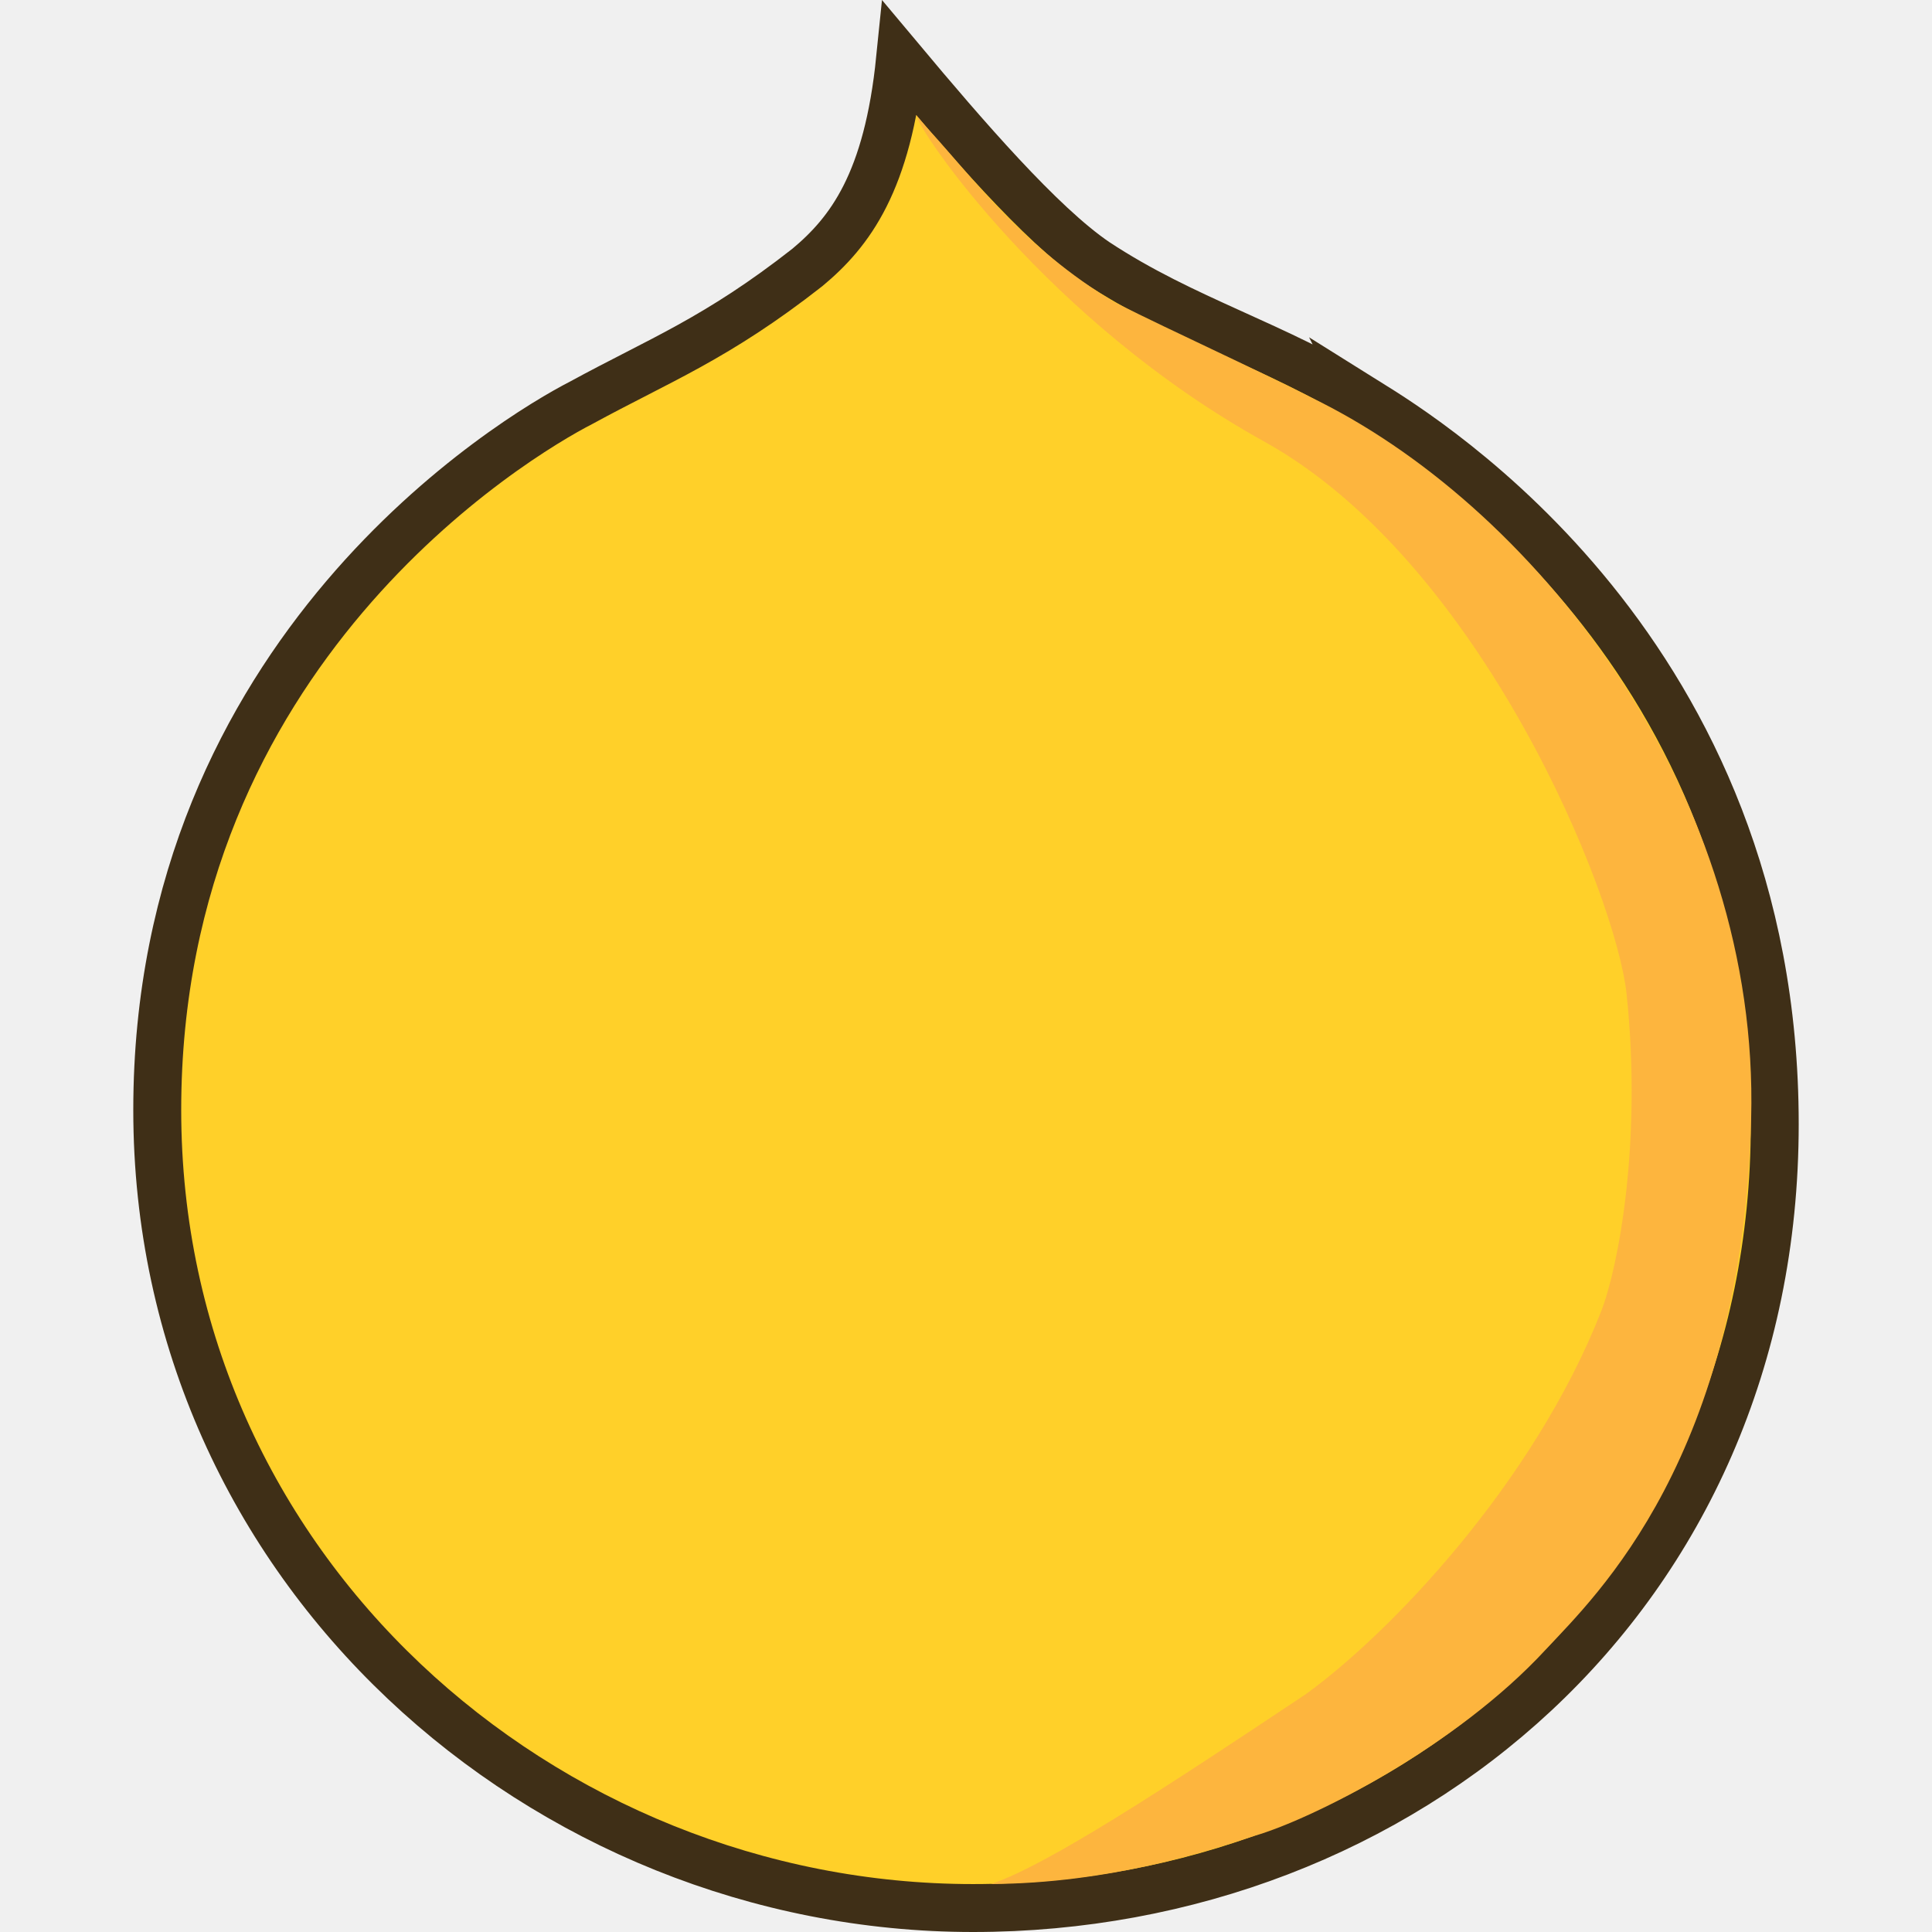
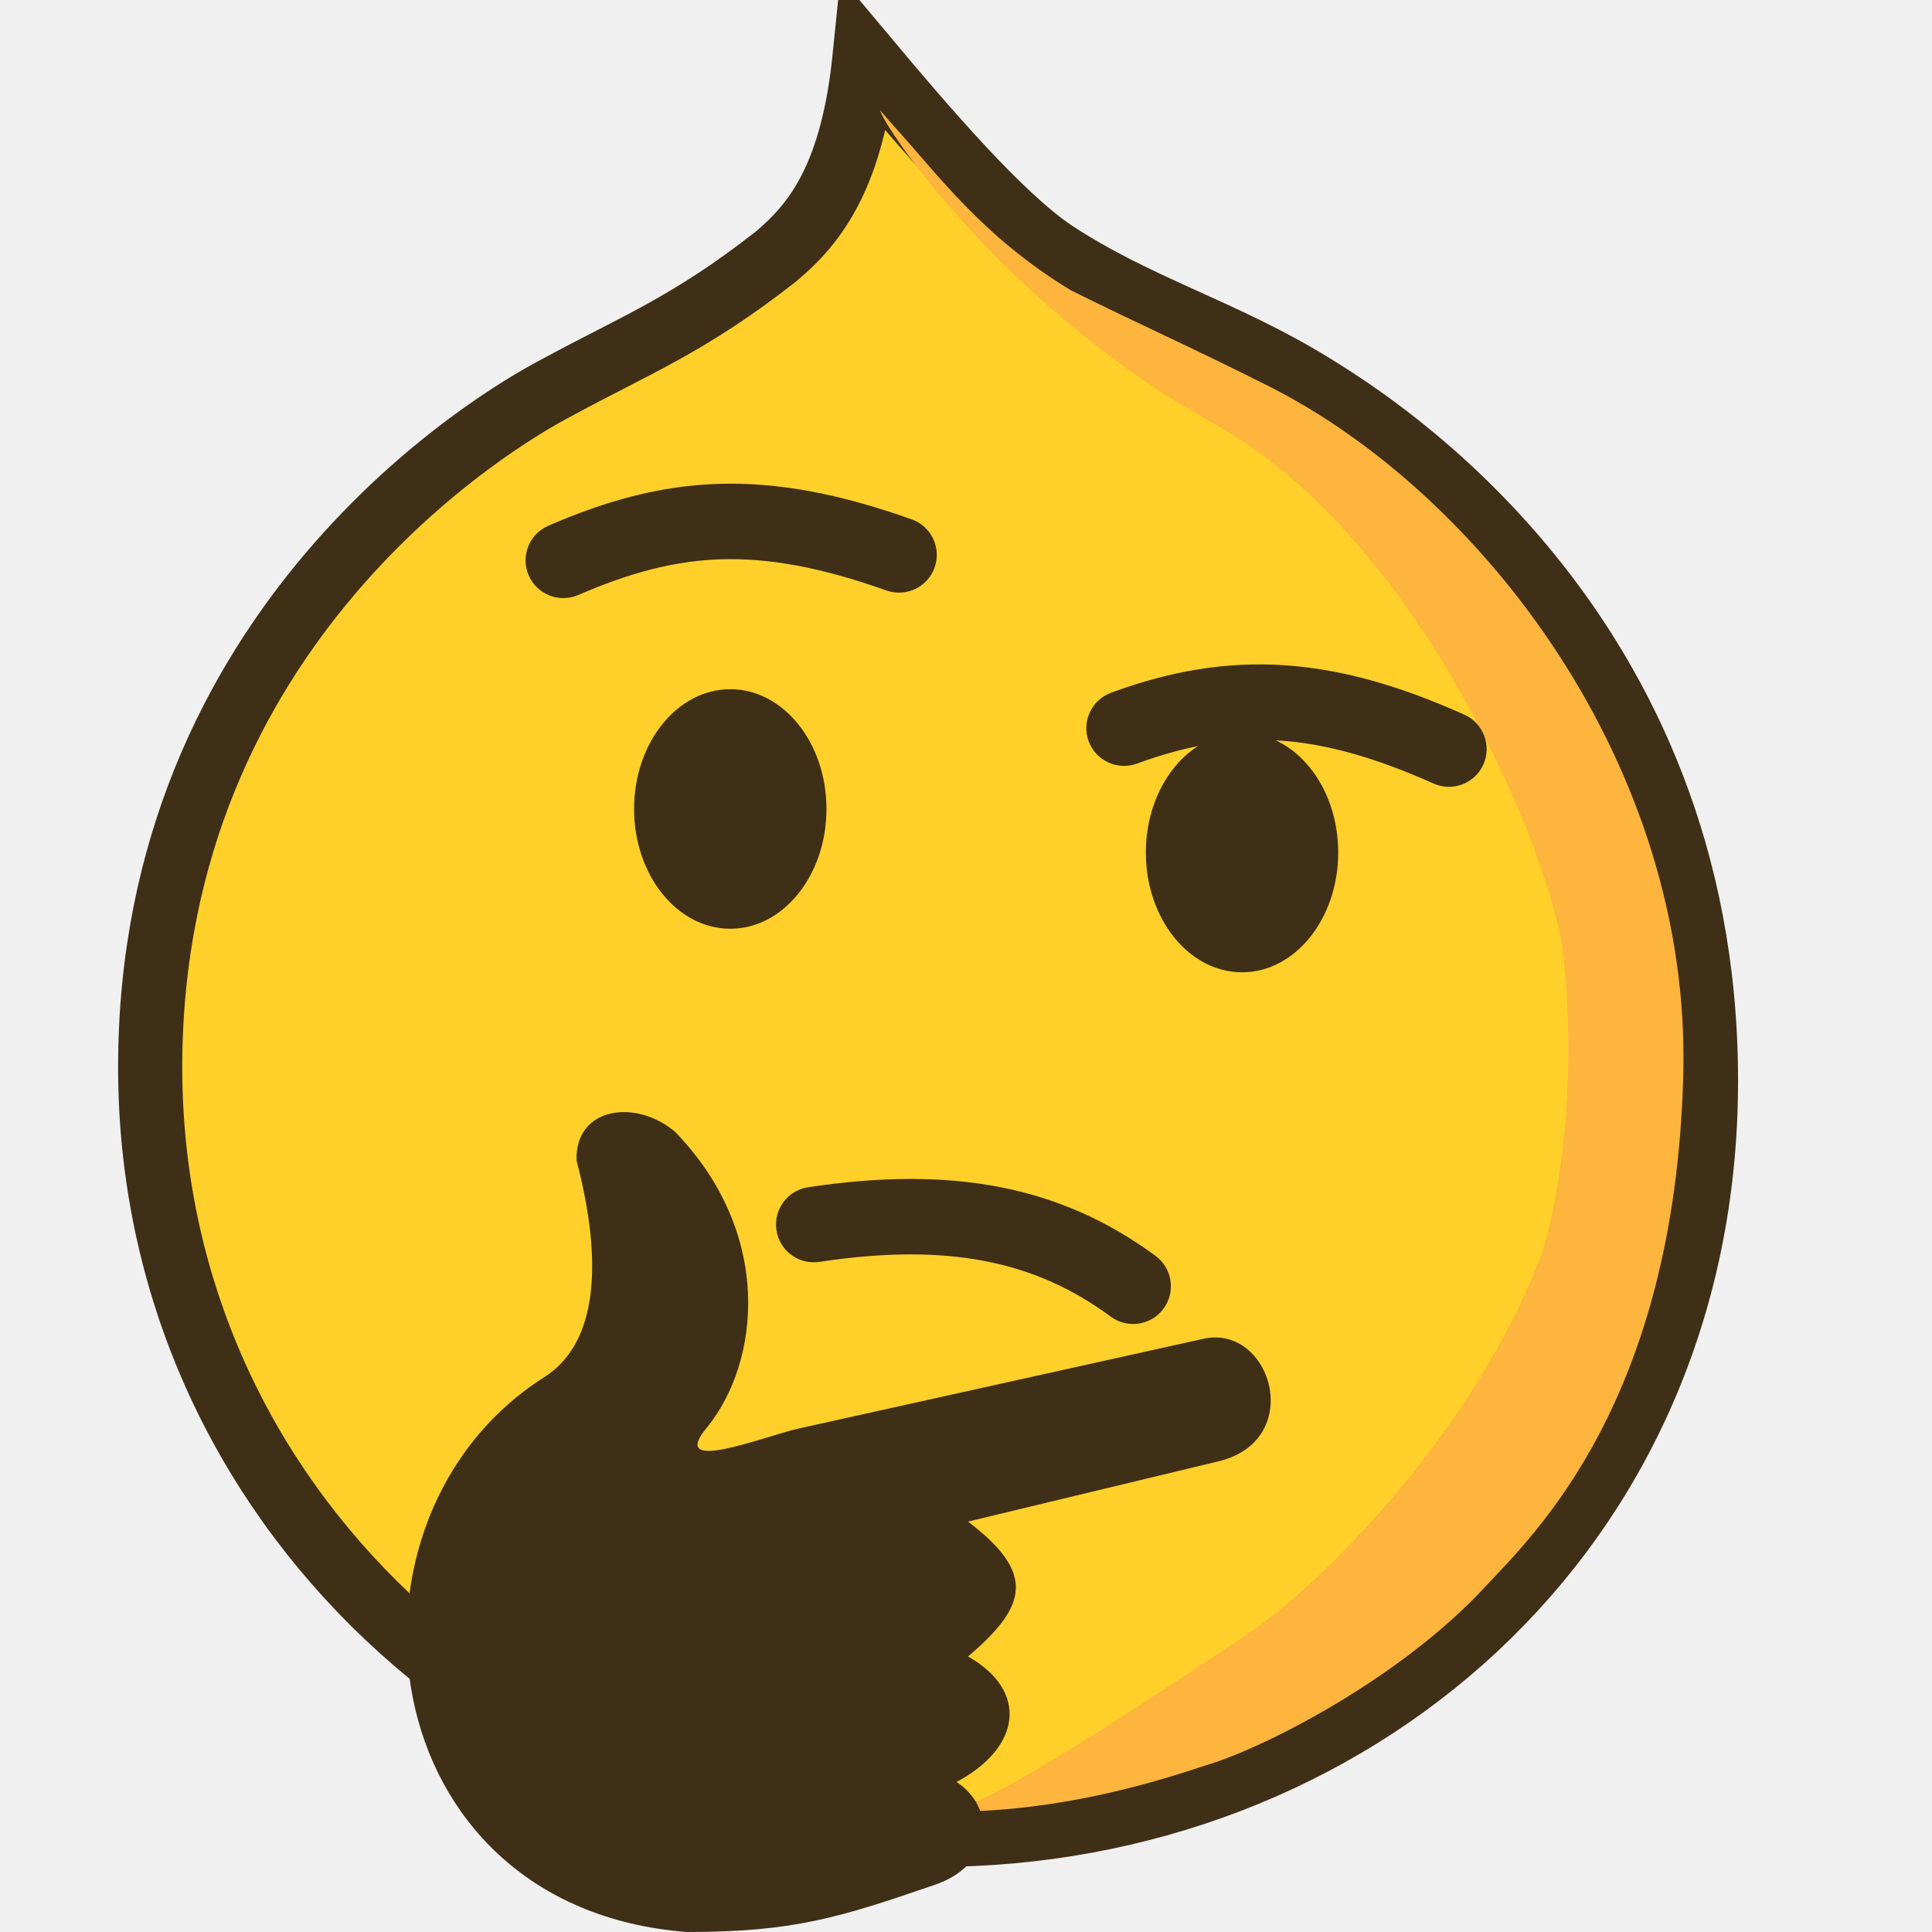
- <svg xmlns="http://www.w3.org/2000/svg" height="512" viewBox="-108 0 384 384.002" width="512" version="1.1" id="svg32">
-   <defs id="defs36" />
-   <g id="g4483" transform="matrix(0.7471028,0,0,0.7471028,-464.2453,45.25132)">
-     <path id="path929" d="M 840.934,46.582 C 815.817,30.942 792.121,24.781 768.425,9.142 753.733,-0.81 733.355,-24.506 716.293,-44.885 c -3.317,32.7 -13.27,45.97 -24.644,55.449 -24.17,18.957 -39.335,24.644 -60.188,36.018 -17.535,9.004 -112.793,65.875 -112.793,188.146 0,122.271 102.841,212.316 217.055,212.316 114.215,0 213.264,-82.936 213.264,-208.525 0,-125.589 -92.888,-182.459 -108.054,-191.938 z" style="fill:#ffd029;fill-opacity:1;stroke:#3f2f17;stroke-width:12.75;stroke-miterlimit:4;stroke-dasharray:none;stroke-opacity:1" />
-     <path style="fill:#fdb53e" id="path12" d="m 773.232,19.784 c -24.48,-14.879 -36.87,-32.213 -48.64,-45.107 -1.992,-2.183 -4.013,-4.665 -4.013,-4.665 0.647,4.294 34.909,54.918 92.6,86.897 57.691,31.979 93.611,120.691 96.393,146.976 4.151,39.22 -2.165,72.709 -6.81,84.524 -17.907,45.55 -55.96,85.364 -78.404,101.649 -37.186,24.824 -69.23,45.801 -83.898,50.592 31.708,-0.134 58.427,-8.958 70.302,-12.868 15.085,-4.39 53.388,-23.538 77.341,-49.54 13.348,-14.314 52.22,-51.025 54.606,-141.272 C 944.971,151.383 886.867,75.998 827.989,46.325 806.327,35.407 791.294,28.815 773.232,19.784 Z" />
+ <svg xmlns="http://www.w3.org/2000/svg" width="512" height="512" viewBox="0 0 512 512" fill="none">
+   <g clip-path="url(#clip0)">
+     <path d="M348.573 102.558C324.507 87.574 301.803 81.671 279.099 66.686C265.023 57.151 245.498 34.447 229.151 14.922C225.972 46.253 216.437 58.967 205.539 68.049C182.381 86.212 167.85 91.661 147.871 102.558C131.07 111.186 39.8 165.675 39.8 282.827C39.8 399.979 138.335 486.254 247.768 486.254C357.201 486.254 452.103 406.79 452.103 286.46C452.103 166.129 363.104 111.64 348.573 102.558V102.558Z" fill="#FFD029" stroke="#3F2F17" stroke-width="17" />
+     <path d="M283.705 76.883C260.251 62.627 248.379 46.019 237.102 33.664C235.193 31.573 233.256 29.194 233.256 29.194C233.876 33.308 266.704 81.813 321.979 112.453C377.254 143.092 411.671 228.09 414.336 253.275C418.314 290.852 412.262 322.94 407.811 334.26C390.654 377.902 354.194 416.05 332.69 431.653C297.061 455.438 266.358 475.536 252.305 480.126C282.685 479.997 308.285 471.543 319.663 467.797C334.116 463.59 370.815 445.244 393.765 420.331C406.554 406.616 443.798 371.442 446.085 284.974C448.253 202.972 392.582 130.743 336.17 102.313C315.414 91.852 301.011 85.536 283.705 76.883Z" fill="#FDB53E" />
+     <path d="M211.711 378.56C202.647 380.575 176.462 391.149 187.54 378.057C201.261 360.995 205.164 327.199 178.98 300.007C168.406 291.003 152.292 293.461 152.796 307.561C159.923 334.81 158.335 356.009 144.235 364.965C85.618 402.199 97.406 505.454 182.001 512C210.2 512 222.285 508.267 247.966 499.411C262.569 494.376 264.583 479.773 253.505 472.22C270.626 463.156 272.64 448.05 256.526 438.986C272.57 425.404 274.294 416.775 256.526 403.234L323.498 387.121C346.157 381.078 336.59 350.362 318.462 354.894L211.711 378.56Z" fill="#3F2F17" />
+     <path d="M145.309 139.325C140.242 141.521 137.914 147.409 140.11 152.476C142.306 157.544 148.194 159.872 153.262 157.676L145.309 139.325ZM234.909 156.48C240.113 158.329 245.831 155.609 247.68 150.405C249.529 145.201 246.809 139.483 241.604 137.634L234.909 156.48ZM153.262 157.676C166.918 151.758 178.75 148.588 191.185 148.216C203.658 147.843 217.417 150.266 234.909 156.48L241.604 137.634C222.546 130.864 206.247 127.756 190.587 128.225C174.887 128.694 160.509 132.738 145.309 139.325L153.262 157.676Z" fill="#3F2F17" />
+     <path d="M294.436 183.583C289.253 185.492 286.599 191.24 288.507 196.423C290.416 201.605 296.164 204.26 301.347 202.351L294.436 183.583ZM379.89 207.643C384.931 209.9 390.847 207.644 393.104 202.603C395.361 197.562 393.104 191.647 388.064 189.39L379.89 207.643ZM301.347 202.351C314.917 197.355 326.972 195.433 339.178 196.258C351.469 197.088 364.474 200.741 379.89 207.643L388.064 189.39C371.258 181.865 355.889 177.341 340.526 176.303C325.079 175.26 310.203 177.778 294.436 183.583L301.347 202.351Z" fill="#3F2F17" />
+     <path d="M214.159 314.631C208.698 315.456 204.94 320.552 205.766 326.013C206.591 331.474 211.687 335.232 217.148 334.406L214.159 314.631ZM294.36 348.918C298.805 352.196 305.066 351.251 308.344 346.806C311.622 342.361 310.677 336.101 306.232 332.822L294.36 348.918ZM217.148 334.406C251.365 329.235 274.446 334.23 294.36 348.918L306.232 332.822C280.939 314.168 252.08 308.9 214.159 314.631L217.148 334.406Z" fill="#3F2F17" />
+     <ellipse cx="193.531" cy="214.387" rx="25.489" ry="31.741" fill="#3F2F17" />
+     <ellipse cx="329.152" cy="225.929" rx="25.489" ry="31.741" fill="#3F2F17" />
  </g>
-   <path style="fill:none;stroke-width:0.75" d="m -825.009,-32.896 c 11.25,34.313 0.562,65.25 -6.75,84.375 -7.313,19.125 -45,102.376 -248.626,193.501 -37.688,16.875 -45.563,24.188 -88.313,24.75 -36,0.562 -54.563,-11.813 -66.375,-22.5 l -5.578,0.2 c 45.525,77.401 131.548,126.926 223.829,126.926 135.563,0 253.126,-98.438 253.126,-247.501 0,-81.86 -33.249,-139.117 -66.21,-175.973 1.143,4.28 2.726,9.599 4.898,16.223 z" id="path945" />
+   <defs>
+     <clipPath id="clip0">
+       <rect width="512" height="512" fill="white" />
+     </clipPath>
+   </defs>
</svg>
